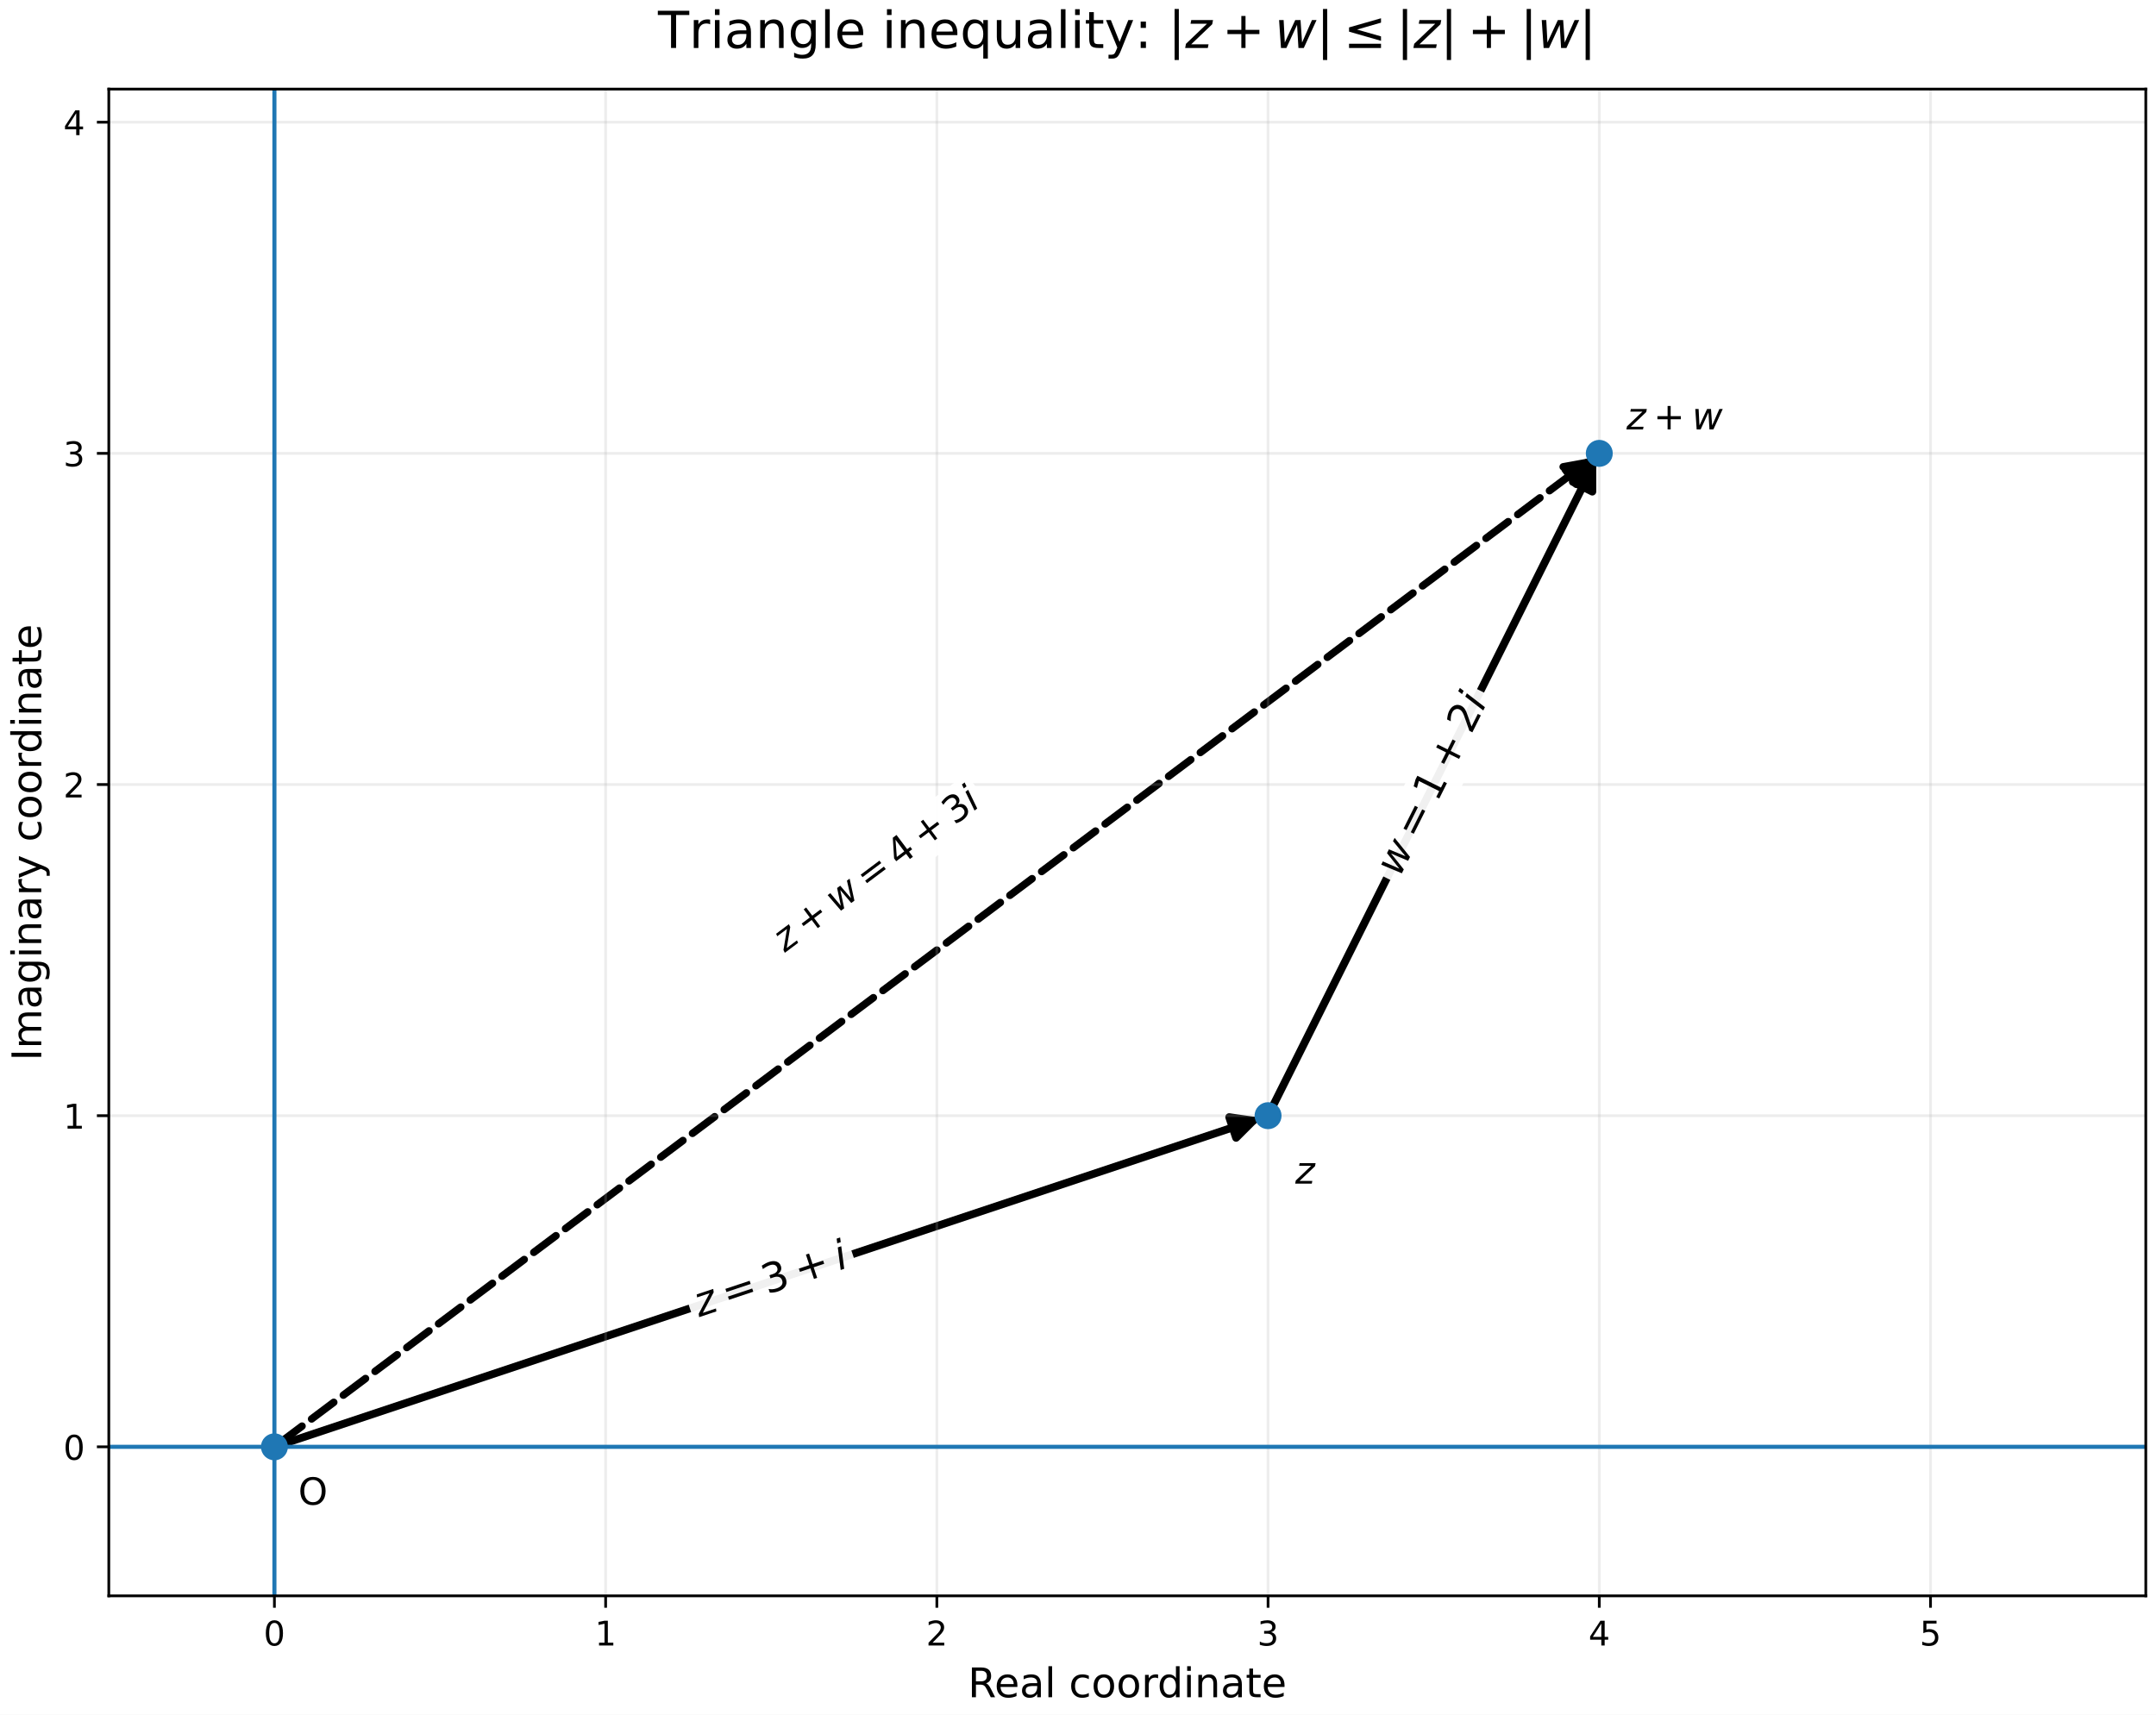
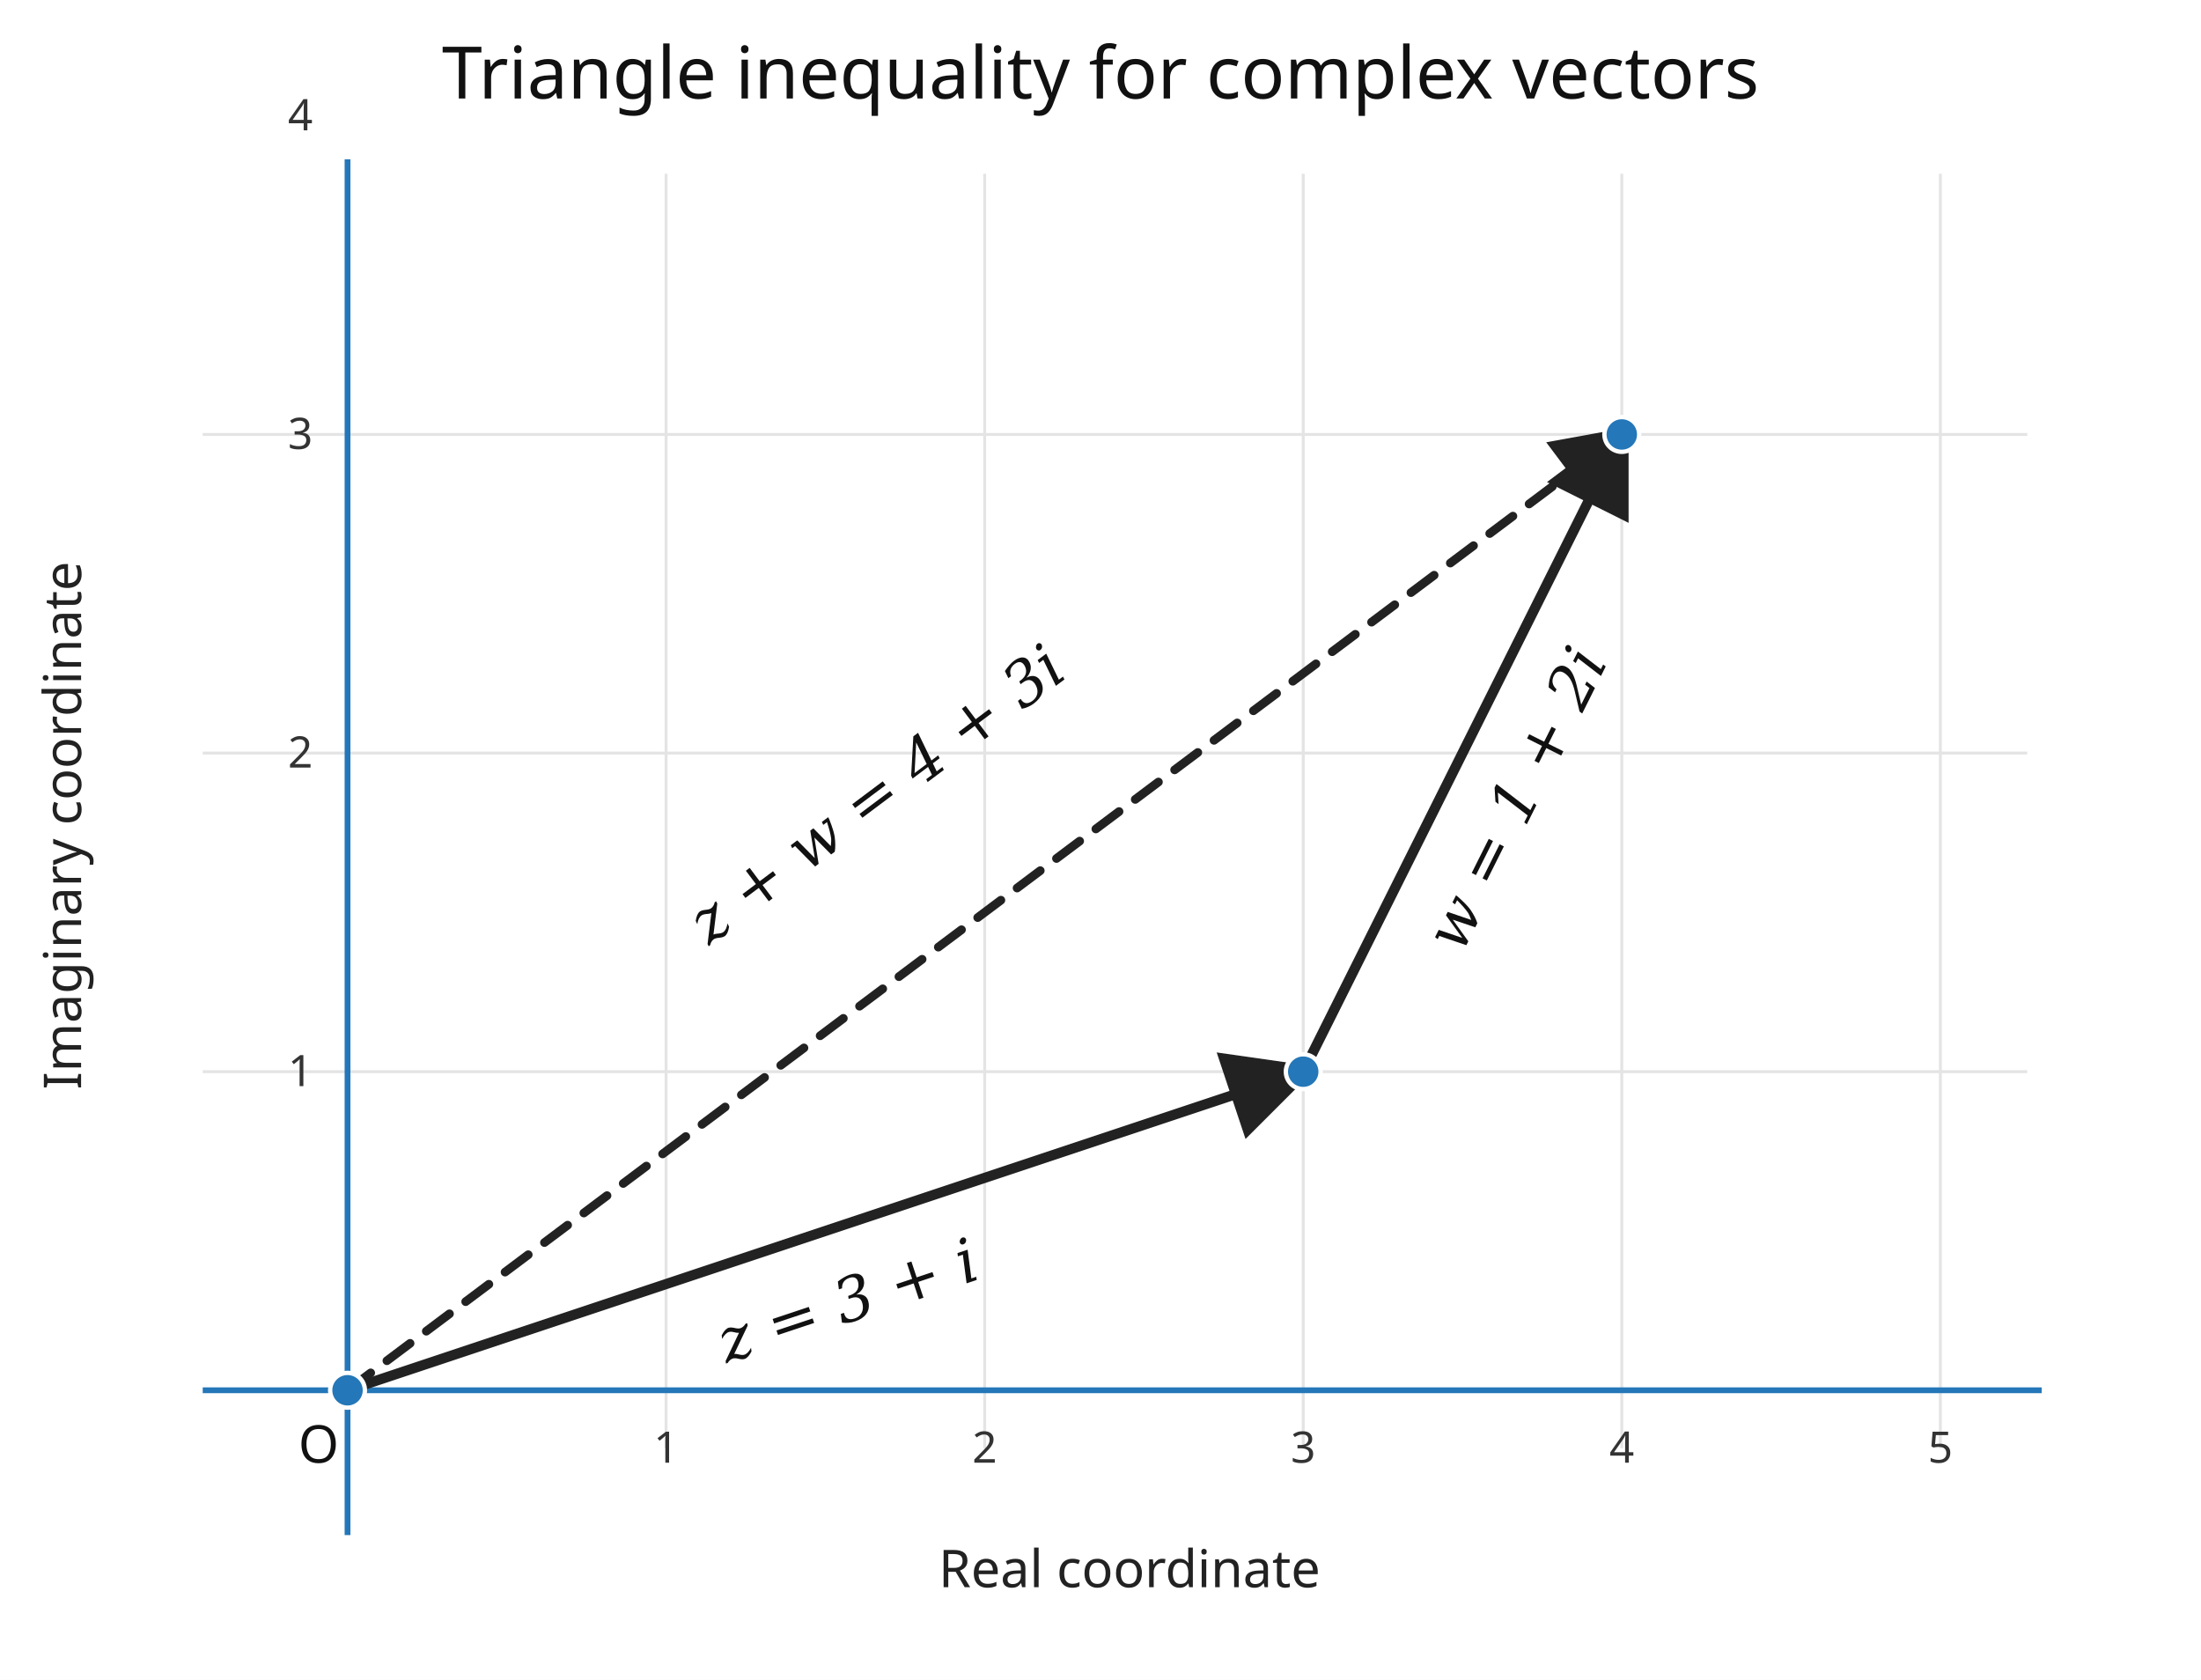
- <svg xmlns="http://www.w3.org/2000/svg" xmlns:xlink="http://www.w3.org/1999/xlink" width="633.6pt" height="504pt" viewBox="0 0 633.6 504" version="1.1">
+ <svg xmlns="http://www.w3.org/2000/svg" width="760" height="580" viewBox="0 0 760 580" role="img" aria-labelledby="title desc">
  <defs>
-     <style type="text/css">*{stroke-linejoin: round; stroke-linecap: butt}</style>
+     <marker id="arrow-black" markerWidth="9" markerHeight="9" refX="7.5" refY="4.5" orient="auto" markerUnits="strokeWidth">
+       <path d="M0,0 L9,4.5 L0,9 z" fill="#222" />
+     </marker>
+     <style>
+       .grid { stroke: #d8d8d8; stroke-width: 1; opacity: .7; }
+       .axis { stroke: #2477b8; stroke-width: 2; }
+       .tick { fill: #333; font: 15px sans-serif; }
+       .axis-label { fill: #222; font: 18px sans-serif; }
+       .vector { stroke: #222; stroke-width: 3.5; fill: none; marker-end: url(#arrow-black); stroke-linecap: round; }
+       .resultant { stroke: #222; stroke-width: 3; fill: none; stroke-dasharray: 10 7; marker-end: url(#arrow-black); stroke-linecap: round; }
+       .point { fill: #2477b8; stroke: white; stroke-width: 1.5; }
+       .label { fill: #111; font-family: DejaVu Serif, serif; font-size: 21px; font-style: italic; text-anchor: middle; }
+       .origin { fill: #111; font: 18px sans-serif; }
+     </style>
  </defs>
-   <g id="figure_1">
-     <g id="patch_1">
-       <path d="M 0 504  L 633.6 504  L 633.6 0  L 0 0  z " style="fill: #ffffff" />
-     </g>
-     <g id="axes_1">
-       <g id="patch_2">
-         <path d="M 31.976 469.071  L 630.6 469.071  L 630.6 26.187  L 31.976 26.187  z " style="fill: #ffffff" />
-       </g>
-       <g id="patch_3">
-         <path d="M 82.539 424.638  Q 226.648 376.602 368.318 329.378  " clip-path="url(#pa4fbaf0919)" style="fill: none; stroke: #000000; stroke-width: 2.3; stroke-linecap: round" />
-         <path d="M 361.234 328.366  L 368.318 329.378  L 363.258 334.438  z " clip-path="url(#pa4fbaf0919)" style="stroke: #000000; stroke-width: 2.3; stroke-linecap: round" />
-       </g>
-       <g id="patch_4">
-         <path d="M 373.552 326.141  Q 421.326 230.593 467.95 137.344  " clip-path="url(#pa4fbaf0919)" style="fill: none; stroke: #000000; stroke-width: 2.3; stroke-linecap: round" />
-         <path d="M 462.226 141.638  L 467.95 137.344  L 467.95 144.5  z " clip-path="url(#pa4fbaf0919)" style="stroke: #000000; stroke-width: 2.3; stroke-linecap: round" />
-       </g>
-       <g id="patch_5">
-         <path d="M 82.246 424.068  Q 275.32 279.263 466.425 135.934  " clip-path="url(#pa4fbaf0919)" style="fill: none; stroke-dasharray: 8.14,3.52; stroke-dashoffset: 0; stroke: #000000; stroke-width: 2.2; stroke-linecap: round" />
-         <path d="M 459.385 137.214  L 466.425 135.934  L 463.225 142.334  z " clip-path="url(#pa4fbaf0919)" style="stroke-dasharray: 8.14,3.52; stroke-dashoffset: 0; stroke: #000000; stroke-width: 2.2; stroke-linecap: round" />
-       </g>
-       <g id="matplotlib.axis_1">
-         <g id="xtick_1">
-           <g id="line2d_1">
-             <path d="M 80.645 469.071  L 80.645 26.187  " clip-path="url(#pa4fbaf0919)" style="fill: none; stroke: #b0b0b0; stroke-opacity: 0.22; stroke-width: 0.8; stroke-linecap: square" />
-           </g>
-           <g id="line2d_2">
-             <defs>
-               <path id="ma772b468e0" d="M 0 0  L 0 3.5  " style="stroke: #000000; stroke-width: 0.8" />
-             </defs>
-             <g>
-               <use xlink:href="#ma772b468e0" x="80.645" y="469.071" style="stroke: #000000; stroke-width: 0.8" />
-             </g>
-           </g>
-           <g id="text_1">
-             <g transform="translate(77.4638 483.6694) scale(0.1 -0.1)">
-               <defs>
-                 <path id="DejaVuSans-30" d="M 2034 4250  Q 1547 4250 1301 3770  Q 1056 3291 1056 2328  Q 1056 1369 1301 889  Q 1547 409 2034 409  Q 2525 409 2770 889  Q 3016 1369 3016 2328  Q 3016 3291 2770 3770  Q 2525 4250 2034 4250  z M 2034 4750  Q 2819 4750 3233 4129  Q 3647 3509 3647 2328  Q 3647 1150 3233 529  Q 2819 -91 2034 -91  Q 1250 -91 836 529  Q 422 1150 422 2328  Q 422 3509 836 4129  Q 1250 4750 2034 4750  z " transform="scale(0.015625)" />
-               </defs>
-               <use xlink:href="#DejaVuSans-30" />
-             </g>
-           </g>
-         </g>
-         <g id="xtick_2">
-           <g id="line2d_3">
-             <path d="M 177.982 469.071  L 177.982 26.187  " clip-path="url(#pa4fbaf0919)" style="fill: none; stroke: #b0b0b0; stroke-opacity: 0.22; stroke-width: 0.8; stroke-linecap: square" />
-           </g>
-           <g id="line2d_4">
-             <g>
-               <use xlink:href="#ma772b468e0" x="177.982" y="469.071" style="stroke: #000000; stroke-width: 0.8" />
-             </g>
-           </g>
-           <g id="text_2">
-             <g transform="translate(174.8009 483.6694) scale(0.1 -0.1)">
-               <defs>
-                 <path id="DejaVuSans-31" d="M 794 531  L 1825 531  L 1825 4091  L 703 3866  L 703 4441  L 1819 4666  L 2450 4666  L 2450 531  L 3481 531  L 3481 0  L 794 0  L 794 531  z " transform="scale(0.015625)" />
-               </defs>
-               <use xlink:href="#DejaVuSans-31" />
-             </g>
-           </g>
-         </g>
-         <g id="xtick_3">
-           <g id="line2d_5">
-             <path d="M 275.319 469.071  L 275.319 26.187  " clip-path="url(#pa4fbaf0919)" style="fill: none; stroke: #b0b0b0; stroke-opacity: 0.22; stroke-width: 0.8; stroke-linecap: square" />
-           </g>
-           <g id="line2d_6">
-             <g>
-               <use xlink:href="#ma772b468e0" x="275.319" y="469.071" style="stroke: #000000; stroke-width: 0.8" />
-             </g>
-           </g>
-           <g id="text_3">
-             <g transform="translate(272.138 483.6694) scale(0.1 -0.1)">
-               <defs>
-                 <path id="DejaVuSans-32" d="M 1228 531  L 3431 531  L 3431 0  L 469 0  L 469 531  Q 828 903 1448 1529  Q 2069 2156 2228 2338  Q 2531 2678 2651 2914  Q 2772 3150 2772 3378  Q 2772 3750 2511 3984  Q 2250 4219 1831 4219  Q 1534 4219 1204 4116  Q 875 4013 500 3803  L 500 4441  Q 881 4594 1212 4672  Q 1544 4750 1819 4750  Q 2544 4750 2975 4387  Q 3406 4025 3406 3419  Q 3406 3131 3298 2873  Q 3191 2616 2906 2266  Q 2828 2175 2409 1742  Q 1991 1309 1228 531  z " transform="scale(0.015625)" />
-               </defs>
-               <use xlink:href="#DejaVuSans-32" />
-             </g>
-           </g>
-         </g>
-         <g id="xtick_4">
-           <g id="line2d_7">
-             <path d="M 372.656 469.071  L 372.656 26.187  " clip-path="url(#pa4fbaf0919)" style="fill: none; stroke: #b0b0b0; stroke-opacity: 0.22; stroke-width: 0.8; stroke-linecap: square" />
-           </g>
-           <g id="line2d_8">
-             <g>
-               <use xlink:href="#ma772b468e0" x="372.656" y="469.071" style="stroke: #000000; stroke-width: 0.8" />
-             </g>
-           </g>
-           <g id="text_4">
-             <g transform="translate(369.4751 483.6694) scale(0.1 -0.1)">
-               <defs>
-                 <path id="DejaVuSans-33" d="M 2597 2516  Q 3050 2419 3304 2112  Q 3559 1806 3559 1356  Q 3559 666 3084 287  Q 2609 -91 1734 -91  Q 1441 -91 1130 -33  Q 819 25 488 141  L 488 750  Q 750 597 1062 519  Q 1375 441 1716 441  Q 2309 441 2620 675  Q 2931 909 2931 1356  Q 2931 1769 2642 2001  Q 2353 2234 1838 2234  L 1294 2234  L 1294 2753  L 1863 2753  Q 2328 2753 2575 2939  Q 2822 3125 2822 3475  Q 2822 3834 2567 4026  Q 2313 4219 1838 4219  Q 1578 4219 1281 4162  Q 984 4106 628 3988  L 628 4550  Q 988 4650 1302 4700  Q 1616 4750 1894 4750  Q 2613 4750 3031 4423  Q 3450 4097 3450 3541  Q 3450 3153 3228 2886  Q 3006 2619 2597 2516  z " transform="scale(0.015625)" />
-               </defs>
-               <use xlink:href="#DejaVuSans-33" />
-             </g>
-           </g>
-         </g>
-         <g id="xtick_5">
-           <g id="line2d_9">
-             <path d="M 469.994 469.071  L 469.994 26.187  " clip-path="url(#pa4fbaf0919)" style="fill: none; stroke: #b0b0b0; stroke-opacity: 0.22; stroke-width: 0.8; stroke-linecap: square" />
-           </g>
-           <g id="line2d_10">
-             <g>
-               <use xlink:href="#ma772b468e0" x="469.994" y="469.071" style="stroke: #000000; stroke-width: 0.8" />
-             </g>
-           </g>
-           <g id="text_5">
-             <g transform="translate(466.8123 483.6694) scale(0.1 -0.1)">
-               <defs>
-                 <path id="DejaVuSans-34" d="M 2419 4116  L 825 1625  L 2419 1625  L 2419 4116  z M 2253 4666  L 3047 4666  L 3047 1625  L 3713 1625  L 3713 1100  L 3047 1100  L 3047 0  L 2419 0  L 2419 1100  L 313 1100  L 313 1709  L 2253 4666  z " transform="scale(0.015625)" />
-               </defs>
-               <use xlink:href="#DejaVuSans-34" />
-             </g>
-           </g>
-         </g>
-         <g id="xtick_6">
-           <g id="line2d_11">
-             <path d="M 567.331 469.071  L 567.331 26.187  " clip-path="url(#pa4fbaf0919)" style="fill: none; stroke: #b0b0b0; stroke-opacity: 0.22; stroke-width: 0.8; stroke-linecap: square" />
-           </g>
-           <g id="line2d_12">
-             <g>
-               <use xlink:href="#ma772b468e0" x="567.331" y="469.071" style="stroke: #000000; stroke-width: 0.8" />
-             </g>
-           </g>
-           <g id="text_6">
-             <g transform="translate(564.1494 483.6694) scale(0.1 -0.1)">
-               <defs>
-                 <path id="DejaVuSans-35" d="M 691 4666  L 3169 4666  L 3169 4134  L 1269 4134  L 1269 2991  Q 1406 3038 1543 3061  Q 1681 3084 1819 3084  Q 2600 3084 3056 2656  Q 3513 2228 3513 1497  Q 3513 744 3044 326  Q 2575 -91 1722 -91  Q 1428 -91 1123 -41  Q 819 9 494 109  L 494 744  Q 775 591 1075 516  Q 1375 441 1709 441  Q 2250 441 2565 725  Q 2881 1009 2881 1497  Q 2881 1984 2565 2268  Q 2250 2553 1709 2553  Q 1456 2553 1204 2497  Q 953 2441 691 2322  L 691 4666  z " transform="scale(0.015625)" />
-               </defs>
-               <use xlink:href="#DejaVuSans-35" />
-             </g>
-           </g>
-         </g>
-         <g id="text_7">
-           <g transform="translate(284.4441 498.8673) scale(0.12 -0.12)">
-             <defs>
-               <path id="DejaVuSans-52" d="M 2841 2188  Q 3044 2119 3236 1894  Q 3428 1669 3622 1275  L 4263 0  L 3584 0  L 2988 1197  Q 2756 1666 2539 1819  Q 2322 1972 1947 1972  L 1259 1972  L 1259 0  L 628 0  L 628 4666  L 2053 4666  Q 2853 4666 3247 4331  Q 3641 3997 3641 3322  Q 3641 2881 3436 2590  Q 3231 2300 2841 2188  z M 1259 4147  L 1259 2491  L 2053 2491  Q 2509 2491 2742 2702  Q 2975 2913 2975 3322  Q 2975 3731 2742 3939  Q 2509 4147 2053 4147  L 1259 4147  z " transform="scale(0.015625)" />
-               <path id="DejaVuSans-65" d="M 3597 1894  L 3597 1613  L 953 1613  Q 991 1019 1311 708  Q 1631 397 2203 397  Q 2534 397 2845 478  Q 3156 559 3463 722  L 3463 178  Q 3153 47 2828 -22  Q 2503 -91 2169 -91  Q 1331 -91 842 396  Q 353 884 353 1716  Q 353 2575 817 3079  Q 1281 3584 2069 3584  Q 2775 3584 3186 3129  Q 3597 2675 3597 1894  z M 3022 2063  Q 3016 2534 2758 2815  Q 2500 3097 2075 3097  Q 1594 3097 1305 2825  Q 1016 2553 972 2059  L 3022 2063  z " transform="scale(0.015625)" />
-               <path id="DejaVuSans-61" d="M 2194 1759  Q 1497 1759 1228 1600  Q 959 1441 959 1056  Q 959 750 1161 570  Q 1363 391 1709 391  Q 2188 391 2477 730  Q 2766 1069 2766 1631  L 2766 1759  L 2194 1759  z M 3341 1997  L 3341 0  L 2766 0  L 2766 531  Q 2569 213 2275 61  Q 1981 -91 1556 -91  Q 1019 -91 701 211  Q 384 513 384 1019  Q 384 1609 779 1909  Q 1175 2209 1959 2209  L 2766 2209  L 2766 2266  Q 2766 2663 2505 2880  Q 2244 3097 1772 3097  Q 1472 3097 1187 3025  Q 903 2953 641 2809  L 641 3341  Q 956 3463 1253 3523  Q 1550 3584 1831 3584  Q 2591 3584 2966 3190  Q 3341 2797 3341 1997  z " transform="scale(0.015625)" />
-               <path id="DejaVuSans-6c" d="M 603 4863  L 1178 4863  L 1178 0  L 603 0  L 603 4863  z " transform="scale(0.015625)" />
-               <path id="DejaVuSans-20" transform="scale(0.015625)" />
-               <path id="DejaVuSans-63" d="M 3122 3366  L 3122 2828  Q 2878 2963 2633 3030  Q 2388 3097 2138 3097  Q 1578 3097 1268 2742  Q 959 2388 959 1747  Q 959 1106 1268 751  Q 1578 397 2138 397  Q 2388 397 2633 464  Q 2878 531 3122 666  L 3122 134  Q 2881 22 2623 -34  Q 2366 -91 2075 -91  Q 1284 -91 818 406  Q 353 903 353 1747  Q 353 2603 823 3093  Q 1294 3584 2113 3584  Q 2378 3584 2631 3529  Q 2884 3475 3122 3366  z " transform="scale(0.015625)" />
-               <path id="DejaVuSans-6f" d="M 1959 3097  Q 1497 3097 1228 2736  Q 959 2375 959 1747  Q 959 1119 1226 758  Q 1494 397 1959 397  Q 2419 397 2687 759  Q 2956 1122 2956 1747  Q 2956 2369 2687 2733  Q 2419 3097 1959 3097  z M 1959 3584  Q 2709 3584 3137 3096  Q 3566 2609 3566 1747  Q 3566 888 3137 398  Q 2709 -91 1959 -91  Q 1206 -91 779 398  Q 353 888 353 1747  Q 353 2609 779 3096  Q 1206 3584 1959 3584  z " transform="scale(0.015625)" />
-               <path id="DejaVuSans-72" d="M 2631 2963  Q 2534 3019 2420 3045  Q 2306 3072 2169 3072  Q 1681 3072 1420 2755  Q 1159 2438 1159 1844  L 1159 0  L 581 0  L 581 3500  L 1159 3500  L 1159 2956  Q 1341 3275 1631 3429  Q 1922 3584 2338 3584  Q 2397 3584 2469 3576  Q 2541 3569 2628 3553  L 2631 2963  z " transform="scale(0.015625)" />
-               <path id="DejaVuSans-64" d="M 2906 2969  L 2906 4863  L 3481 4863  L 3481 0  L 2906 0  L 2906 525  Q 2725 213 2448 61  Q 2172 -91 1784 -91  Q 1150 -91 751 415  Q 353 922 353 1747  Q 353 2572 751 3078  Q 1150 3584 1784 3584  Q 2172 3584 2448 3432  Q 2725 3281 2906 2969  z M 947 1747  Q 947 1113 1208 752  Q 1469 391 1925 391  Q 2381 391 2643 752  Q 2906 1113 2906 1747  Q 2906 2381 2643 2742  Q 2381 3103 1925 3103  Q 1469 3103 1208 2742  Q 947 2381 947 1747  z " transform="scale(0.015625)" />
-               <path id="DejaVuSans-69" d="M 603 3500  L 1178 3500  L 1178 0  L 603 0  L 603 3500  z M 603 4863  L 1178 4863  L 1178 4134  L 603 4134  L 603 4863  z " transform="scale(0.015625)" />
-               <path id="DejaVuSans-6e" d="M 3513 2113  L 3513 0  L 2938 0  L 2938 2094  Q 2938 2591 2744 2837  Q 2550 3084 2163 3084  Q 1697 3084 1428 2787  Q 1159 2491 1159 1978  L 1159 0  L 581 0  L 581 3500  L 1159 3500  L 1159 2956  Q 1366 3272 1645 3428  Q 1925 3584 2291 3584  Q 2894 3584 3203 3211  Q 3513 2838 3513 2113  z " transform="scale(0.015625)" />
-               <path id="DejaVuSans-74" d="M 1172 4494  L 1172 3500  L 2356 3500  L 2356 3053  L 1172 3053  L 1172 1153  Q 1172 725 1289 603  Q 1406 481 1766 481  L 2356 481  L 2356 0  L 1766 0  Q 1100 0 847 248  Q 594 497 594 1153  L 594 3053  L 172 3053  L 172 3500  L 594 3500  L 594 4494  L 1172 4494  z " transform="scale(0.015625)" />
-             </defs>
-             <use xlink:href="#DejaVuSans-52" />
-             <use xlink:href="#DejaVuSans-65" transform="translate(64.98242 0)" />
-             <use xlink:href="#DejaVuSans-61" transform="translate(126.5059 0)" />
-             <use xlink:href="#DejaVuSans-6c" transform="translate(187.7852 0)" />
-             <use xlink:href="#DejaVuSans-20" transform="translate(215.5684 0)" />
-             <use xlink:href="#DejaVuSans-63" transform="translate(247.3555 0)" />
-             <use xlink:href="#DejaVuSans-6f" transform="translate(302.3359 0)" />
-             <use xlink:href="#DejaVuSans-6f" transform="translate(363.5176 0)" />
-             <use xlink:href="#DejaVuSans-72" transform="translate(424.6992 0)" />
-             <use xlink:href="#DejaVuSans-64" transform="translate(464.0625 0)" />
-             <use xlink:href="#DejaVuSans-69" transform="translate(527.5391 0)" />
-             <use xlink:href="#DejaVuSans-6e" transform="translate(555.3223 0)" />
-             <use xlink:href="#DejaVuSans-61" transform="translate(618.7012 0)" />
-             <use xlink:href="#DejaVuSans-74" transform="translate(679.9805 0)" />
-             <use xlink:href="#DejaVuSans-65" transform="translate(719.1895 0)" />
-           </g>
-         </g>
-       </g>
-       <g id="matplotlib.axis_2">
-         <g id="ytick_1">
-           <g id="line2d_13">
-             <path d="M 31.976 425.269  L 630.6 425.269  " clip-path="url(#pa4fbaf0919)" style="fill: none; stroke: #b0b0b0; stroke-opacity: 0.22; stroke-width: 0.8; stroke-linecap: square" />
-           </g>
-           <g id="line2d_14">
-             <defs>
-               <path id="m5ea6354a08" d="M 0 0  L -3.5 0  " style="stroke: #000000; stroke-width: 0.8" />
-             </defs>
-             <g>
-               <use xlink:href="#m5ea6354a08" x="31.976" y="425.269" style="stroke: #000000; stroke-width: 0.8" />
-             </g>
-           </g>
-           <g id="text_8">
-             <g transform="translate(18.61399 429.0685) scale(0.1 -0.1)">
-               <use xlink:href="#DejaVuSans-30" />
-             </g>
-           </g>
-         </g>
-         <g id="ytick_2">
-           <g id="line2d_15">
-             <path d="M 31.976 327.932  L 630.6 327.932  " clip-path="url(#pa4fbaf0919)" style="fill: none; stroke: #b0b0b0; stroke-opacity: 0.22; stroke-width: 0.8; stroke-linecap: square" />
-           </g>
-           <g id="line2d_16">
-             <g>
-               <use xlink:href="#m5ea6354a08" x="31.976" y="327.932" style="stroke: #000000; stroke-width: 0.8" />
-             </g>
-           </g>
-           <g id="text_9">
-             <g transform="translate(18.61399 331.7314) scale(0.1 -0.1)">
-               <use xlink:href="#DejaVuSans-31" />
-             </g>
-           </g>
-         </g>
-         <g id="ytick_3">
-           <g id="line2d_17">
-             <path d="M 31.976 230.595  L 630.6 230.595  " clip-path="url(#pa4fbaf0919)" style="fill: none; stroke: #b0b0b0; stroke-opacity: 0.22; stroke-width: 0.8; stroke-linecap: square" />
-           </g>
-           <g id="line2d_18">
-             <g>
-               <use xlink:href="#m5ea6354a08" x="31.976" y="230.595" style="stroke: #000000; stroke-width: 0.8" />
-             </g>
-           </g>
-           <g id="text_10">
-             <g transform="translate(18.61399 234.3943) scale(0.1 -0.1)">
-               <use xlink:href="#DejaVuSans-32" />
-             </g>
-           </g>
-         </g>
-         <g id="ytick_4">
-           <g id="line2d_19">
-             <path d="M 31.976 133.258  L 630.6 133.258  " clip-path="url(#pa4fbaf0919)" style="fill: none; stroke: #b0b0b0; stroke-opacity: 0.22; stroke-width: 0.8; stroke-linecap: square" />
-           </g>
-           <g id="line2d_20">
-             <g>
-               <use xlink:href="#m5ea6354a08" x="31.976" y="133.258" style="stroke: #000000; stroke-width: 0.8" />
-             </g>
-           </g>
-           <g id="text_11">
-             <g transform="translate(18.61399 137.0572) scale(0.1 -0.1)">
-               <use xlink:href="#DejaVuSans-33" />
-             </g>
-           </g>
-         </g>
-         <g id="ytick_5">
-           <g id="line2d_21">
-             <path d="M 31.976 35.921  L 630.6 35.921  " clip-path="url(#pa4fbaf0919)" style="fill: none; stroke: #b0b0b0; stroke-opacity: 0.22; stroke-width: 0.8; stroke-linecap: square" />
-           </g>
-           <g id="line2d_22">
-             <g>
-               <use xlink:href="#m5ea6354a08" x="31.976" y="35.921" style="stroke: #000000; stroke-width: 0.8" />
-             </g>
-           </g>
-           <g id="text_12">
-             <g transform="translate(18.61399 39.72005) scale(0.1 -0.1)">
-               <use xlink:href="#DejaVuSans-34" />
-             </g>
-           </g>
-         </g>
-         <g id="text_13">
-           <g transform="translate(12.11837 311.8028) rotate(-90) scale(0.12 -0.12)">
-             <defs>
-               <path id="DejaVuSans-49" d="M 628 4666  L 1259 4666  L 1259 0  L 628 0  L 628 4666  z " transform="scale(0.015625)" />
-               <path id="DejaVuSans-6d" d="M 3328 2828  Q 3544 3216 3844 3400  Q 4144 3584 4550 3584  Q 5097 3584 5394 3201  Q 5691 2819 5691 2113  L 5691 0  L 5113 0  L 5113 2094  Q 5113 2597 4934 2840  Q 4756 3084 4391 3084  Q 3944 3084 3684 2787  Q 3425 2491 3425 1978  L 3425 0  L 2847 0  L 2847 2094  Q 2847 2600 2669 2842  Q 2491 3084 2119 3084  Q 1678 3084 1418 2786  Q 1159 2488 1159 1978  L 1159 0  L 581 0  L 581 3500  L 1159 3500  L 1159 2956  Q 1356 3278 1631 3431  Q 1906 3584 2284 3584  Q 2666 3584 2933 3390  Q 3200 3197 3328 2828  z " transform="scale(0.015625)" />
-               <path id="DejaVuSans-67" d="M 2906 1791  Q 2906 2416 2648 2759  Q 2391 3103 1925 3103  Q 1463 3103 1205 2759  Q 947 2416 947 1791  Q 947 1169 1205 825  Q 1463 481 1925 481  Q 2391 481 2648 825  Q 2906 1169 2906 1791  z M 3481 434  Q 3481 -459 3084 -895  Q 2688 -1331 1869 -1331  Q 1566 -1331 1297 -1286  Q 1028 -1241 775 -1147  L 775 -588  Q 1028 -725 1275 -790  Q 1522 -856 1778 -856  Q 2344 -856 2625 -561  Q 2906 -266 2906 331  L 2906 616  Q 2728 306 2450 153  Q 2172 0 1784 0  Q 1141 0 747 490  Q 353 981 353 1791  Q 353 2603 747 3093  Q 1141 3584 1784 3584  Q 2172 3584 2450 3431  Q 2728 3278 2906 2969  L 2906 3500  L 3481 3500  L 3481 434  z " transform="scale(0.015625)" />
-               <path id="DejaVuSans-79" d="M 2059 -325  Q 1816 -950 1584 -1140  Q 1353 -1331 966 -1331  L 506 -1331  L 506 -850  L 844 -850  Q 1081 -850 1212 -737  Q 1344 -625 1503 -206  L 1606 56  L 191 3500  L 800 3500  L 1894 763  L 2988 3500  L 3597 3500  L 2059 -325  z " transform="scale(0.015625)" />
-             </defs>
-             <use xlink:href="#DejaVuSans-49" />
-             <use xlink:href="#DejaVuSans-6d" transform="translate(29.49219 0)" />
-             <use xlink:href="#DejaVuSans-61" transform="translate(126.9043 0)" />
-             <use xlink:href="#DejaVuSans-67" transform="translate(188.1836 0)" />
-             <use xlink:href="#DejaVuSans-69" transform="translate(251.6602 0)" />
-             <use xlink:href="#DejaVuSans-6e" transform="translate(279.4434 0)" />
-             <use xlink:href="#DejaVuSans-61" transform="translate(342.8223 0)" />
-             <use xlink:href="#DejaVuSans-72" transform="translate(404.1016 0)" />
-             <use xlink:href="#DejaVuSans-79" transform="translate(445.2148 0)" />
-             <use xlink:href="#DejaVuSans-20" transform="translate(504.3945 0)" />
-             <use xlink:href="#DejaVuSans-63" transform="translate(536.1816 0)" />
-             <use xlink:href="#DejaVuSans-6f" transform="translate(591.1621 0)" />
-             <use xlink:href="#DejaVuSans-6f" transform="translate(652.3438 0)" />
-             <use xlink:href="#DejaVuSans-72" transform="translate(713.5254 0)" />
-             <use xlink:href="#DejaVuSans-64" transform="translate(752.8887 0)" />
-             <use xlink:href="#DejaVuSans-69" transform="translate(816.3652 0)" />
-             <use xlink:href="#DejaVuSans-6e" transform="translate(844.1484 0)" />
-             <use xlink:href="#DejaVuSans-61" transform="translate(907.5273 0)" />
-             <use xlink:href="#DejaVuSans-74" transform="translate(968.8066 0)" />
-             <use xlink:href="#DejaVuSans-65" transform="translate(1008.016 0)" />
-           </g>
-         </g>
-       </g>
-       <g id="line2d_23">
-         <path d="M 31.976 425.269  L 630.6 425.269  " clip-path="url(#pa4fbaf0919)" style="fill: none; stroke: #1f77b4; stroke-width: 1.2; stroke-linecap: square" />
-       </g>
-       <g id="line2d_24">
-         <path d="M 80.645 469.071  L 80.645 26.187  " clip-path="url(#pa4fbaf0919)" style="fill: none; stroke: #1f77b4; stroke-width: 1.2; stroke-linecap: square" />
-       </g>
-       <g id="patch_6">
-         <path d="M 31.976 469.071  L 31.976 26.187  " style="fill: none; stroke: #000000; stroke-width: 0.8; stroke-linejoin: miter; stroke-linecap: square" />
-       </g>
-       <g id="patch_7">
-         <path d="M 630.6 469.071  L 630.6 26.187  " style="fill: none; stroke: #000000; stroke-width: 0.8; stroke-linejoin: miter; stroke-linecap: square" />
-       </g>
-       <g id="patch_8">
-         <path d="M 31.976 469.071  L 630.6 469.071  " style="fill: none; stroke: #000000; stroke-width: 0.8; stroke-linejoin: miter; stroke-linecap: square" />
-       </g>
-       <g id="patch_9">
-         <path d="M 31.976 26.187  L 630.6 26.187  " style="fill: none; stroke: #000000; stroke-width: 0.8; stroke-linejoin: miter; stroke-linecap: square" />
-       </g>
-       <g id="text_14">
-         <g transform="translate(87.64505 442.2693) scale(0.11 -0.11)">
-           <defs>
-             <path id="DejaVuSans-4f" d="M 2522 4238  Q 1834 4238 1429 3725  Q 1025 3213 1025 2328  Q 1025 1447 1429 934  Q 1834 422 2522 422  Q 3209 422 3611 934  Q 4013 1447 4013 2328  Q 4013 3213 3611 3725  Q 3209 4238 2522 4238  z M 2522 4750  Q 3503 4750 4090 4092  Q 4678 3434 4678 2328  Q 4678 1225 4090 567  Q 3503 -91 2522 -91  Q 1538 -91 948 565  Q 359 1222 359 2328  Q 359 3434 948 4092  Q 1538 4750 2522 4750  z " transform="scale(0.015625)" />
-           </defs>
-           <use xlink:href="#DejaVuSans-4f" />
-         </g>
-       </g>
-       <g id="text_15">
-         <g transform="translate(380.6564 347.9322) scale(0.11 -0.11)">
-           <defs>
-             <path id="DejaVuSans-Oblique-7a" d="M 744 3500  L 3475 3500  L 3372 2975  L 738 459  L 2913 459  L 2822 0  L -19 0  L 84 525  L 2719 3041  L 653 3041  L 744 3500  z " transform="scale(0.015625)" />
-           </defs>
-           <use xlink:href="#DejaVuSans-Oblique-7a" transform="translate(0 0.3125)" />
-         </g>
-       </g>
-       <g id="text_16">
-         <g transform="translate(477.9935 126.2579) scale(0.11 -0.11)">
-           <defs>
-             <path id="DejaVuSans-2b" d="M 2944 4013  L 2944 2272  L 4684 2272  L 4684 1741  L 2944 1741  L 2944 0  L 2419 0  L 2419 1741  L 678 1741  L 678 2272  L 2419 2272  L 2419 4013  L 2944 4013  z " transform="scale(0.015625)" />
-             <path id="DejaVuSans-Oblique-77" d="M 544 3500  L 1113 3500  L 1259 684  L 2566 3500  L 3231 3500  L 3425 684  L 4666 3500  L 5241 3500  L 3641 0  L 2969 0  L 2797 2900  L 1459 0  L 781 0  L 544 3500  z " transform="scale(0.015625)" />
-           </defs>
-           <use xlink:href="#DejaVuSans-Oblique-7a" transform="translate(0 0.296875)" />
-           <use xlink:href="#DejaVuSans-2b" transform="translate(71.97266 0.296875)" />
-           <use xlink:href="#DejaVuSans-Oblique-77" transform="translate(175.2441 0.296875)" />
-         </g>
-       </g>
-       <g id="text_17">
-         <g transform="translate(193.3631 14.18712) scale(0.15 -0.15)">
-           <defs>
-             <path id="DejaVuSans-54" d="M -19 4666  L 3928 4666  L 3928 4134  L 2272 4134  L 2272 0  L 1638 0  L 1638 4134  L -19 4134  L -19 4666  z " transform="scale(0.015625)" />
-             <path id="DejaVuSans-71" d="M 947 1747  Q 947 1113 1208 752  Q 1469 391 1925 391  Q 2381 391 2643 752  Q 2906 1113 2906 1747  Q 2906 2381 2643 2742  Q 2381 3103 1925 3103  Q 1469 3103 1208 2742  Q 947 2381 947 1747  z M 2906 525  Q 2725 213 2448 61  Q 2172 -91 1784 -91  Q 1150 -91 751 415  Q 353 922 353 1747  Q 353 2572 751 3078  Q 1150 3584 1784 3584  Q 2172 3584 2448 3432  Q 2725 3281 2906 2969  L 2906 3500  L 3481 3500  L 3481 -1331  L 2906 -1331  L 2906 525  z " transform="scale(0.015625)" />
-             <path id="DejaVuSans-75" d="M 544 1381  L 544 3500  L 1119 3500  L 1119 1403  Q 1119 906 1312 657  Q 1506 409 1894 409  Q 2359 409 2629 706  Q 2900 1003 2900 1516  L 2900 3500  L 3475 3500  L 3475 0  L 2900 0  L 2900 538  Q 2691 219 2414 64  Q 2138 -91 1772 -91  Q 1169 -91 856 284  Q 544 659 544 1381  z M 1991 3584  L 1991 3584  z " transform="scale(0.015625)" />
-             <path id="DejaVuSans-3a" d="M 750 794  L 1409 794  L 1409 0  L 750 0  L 750 794  z M 750 3309  L 1409 3309  L 1409 2516  L 750 2516  L 750 3309  z " transform="scale(0.015625)" />
-             <path id="DejaVuSans-7c" d="M 1344 4891  L 1344 -1509  L 813 -1509  L 813 4891  L 1344 4891  z " transform="scale(0.015625)" />
-             <path id="DejaVuSans-2264" d="M 4684 3175  L 1684 2309  L 4684 1453  L 4684 897  L 678 2047  L 678 2578  L 4684 3725  L 4684 3175  z M 678 531  L 4684 531  L 4684 0  L 678 0  L 678 531  z " transform="scale(0.015625)" />
-           </defs>
-           <use xlink:href="#DejaVuSans-54" transform="translate(0 0.578125)" />
-           <use xlink:href="#DejaVuSans-72" transform="translate(61.08398 0.578125)" />
-           <use xlink:href="#DejaVuSans-69" transform="translate(102.1973 0.578125)" />
-           <use xlink:href="#DejaVuSans-61" transform="translate(129.9805 0.578125)" />
-           <use xlink:href="#DejaVuSans-6e" transform="translate(191.2598 0.578125)" />
-           <use xlink:href="#DejaVuSans-67" transform="translate(254.6387 0.578125)" />
-           <use xlink:href="#DejaVuSans-6c" transform="translate(318.1152 0.578125)" />
-           <use xlink:href="#DejaVuSans-65" transform="translate(345.8984 0.578125)" />
-           <use xlink:href="#DejaVuSans-20" transform="translate(407.4219 0.578125)" />
-           <use xlink:href="#DejaVuSans-69" transform="translate(439.209 0.578125)" />
-           <use xlink:href="#DejaVuSans-6e" transform="translate(466.9922 0.578125)" />
-           <use xlink:href="#DejaVuSans-65" transform="translate(530.3711 0.578125)" />
-           <use xlink:href="#DejaVuSans-71" transform="translate(591.8945 0.578125)" />
-           <use xlink:href="#DejaVuSans-75" transform="translate(655.3711 0.578125)" />
-           <use xlink:href="#DejaVuSans-61" transform="translate(718.75 0.578125)" />
-           <use xlink:href="#DejaVuSans-6c" transform="translate(780.0293 0.578125)" />
-           <use xlink:href="#DejaVuSans-69" transform="translate(807.8125 0.578125)" />
-           <use xlink:href="#DejaVuSans-74" transform="translate(835.5957 0.578125)" />
-           <use xlink:href="#DejaVuSans-79" transform="translate(874.8047 0.578125)" />
-           <use xlink:href="#DejaVuSans-3a" transform="translate(933.9844 0.578125)" />
-           <use xlink:href="#DejaVuSans-20" transform="translate(967.6758 0.578125)" />
-           <use xlink:href="#DejaVuSans-7c" transform="translate(999.4629 0.578125)" />
-           <use xlink:href="#DejaVuSans-Oblique-7a" transform="translate(1033.154 0.578125)" />
-           <use xlink:href="#DejaVuSans-2b" transform="translate(1105.127 0.578125)" />
-           <use xlink:href="#DejaVuSans-Oblique-77" transform="translate(1208.398 0.578125)" />
-           <use xlink:href="#DejaVuSans-7c" transform="translate(1290.186 0.578125)" />
-           <use xlink:href="#DejaVuSans-2264" transform="translate(1343.359 0.578125)" />
-           <use xlink:href="#DejaVuSans-7c" transform="translate(1446.631 0.578125)" />
-           <use xlink:href="#DejaVuSans-Oblique-7a" transform="translate(1480.322 0.578125)" />
-           <use xlink:href="#DejaVuSans-7c" transform="translate(1532.812 0.578125)" />
-           <use xlink:href="#DejaVuSans-2b" transform="translate(1585.986 0.578125)" />
-           <use xlink:href="#DejaVuSans-7c" transform="translate(1689.258 0.578125)" />
-           <use xlink:href="#DejaVuSans-Oblique-77" transform="translate(1722.949 0.578125)" />
-           <use xlink:href="#DejaVuSans-7c" transform="translate(1804.736 0.578125)" />
-         </g>
-       </g>
-       <g id="PathCollection_1">
-         <defs>
-           <path id="med7b00f62b" d="M 0 3.464  C 0.919 3.464 1.8 3.099 2.449 2.449  C 3.099 1.8 3.464 0.919 3.464 0  C 3.464 -0.919 3.099 -1.8 2.449 -2.449  C 1.8 -3.099 0.919 -3.464 0 -3.464  C -0.919 -3.464 -1.8 -3.099 -2.449 -2.449  C -3.099 -1.8 -3.464 -0.919 -3.464 0  C -3.464 0.919 -3.099 1.8 -2.449 2.449  C -1.8 3.099 -0.919 3.464 0 3.464  z " style="stroke: #1f77b4" />
-         </defs>
-         <g clip-path="url(#pa4fbaf0919)">
-           <use xlink:href="#med7b00f62b" x="80.645" y="425.269" style="fill: #1f77b4; stroke: #1f77b4" />
-           <use xlink:href="#med7b00f62b" x="372.656" y="327.932" style="fill: #1f77b4; stroke: #1f77b4" />
-           <use xlink:href="#med7b00f62b" x="469.994" y="133.258" style="fill: #1f77b4; stroke: #1f77b4" />
-         </g>
-       </g>
-       <g id="text_18">
-         <g id="patch_10">
-           <path d="M 205.149 391.786  L 252.963 375.848  L 248.152 361.415  L 200.338 377.353  z " style="fill: #ffffff; opacity: 0.94" />
-         </g>
-         <g transform="translate(205.4986 387.1418) rotate(-18.43495) scale(0.12 -0.12)">
-           <defs>
-             <path id="DejaVuSans-3d" d="M 678 2906  L 4684 2906  L 4684 2381  L 678 2381  L 678 2906  z M 678 1631  L 4684 1631  L 4684 1100  L 678 1100  L 678 1631  z " transform="scale(0.015625)" />
-             <path id="DejaVuSans-Oblique-69" d="M 1172 4863  L 1747 4863  L 1606 4134  L 1031 4134  L 1172 4863  z M 909 3500  L 1484 3500  L 800 0  L 225 0  L 909 3500  z " transform="scale(0.015625)" />
-           </defs>
-           <use xlink:href="#DejaVuSans-Oblique-7a" transform="translate(0 0.015625)" />
-           <use xlink:href="#DejaVuSans-3d" transform="translate(71.97266 0.015625)" />
-           <use xlink:href="#DejaVuSans-33" transform="translate(175.2441 0.015625)" />
-           <use xlink:href="#DejaVuSans-2b" transform="translate(258.3496 0.015625)" />
-           <use xlink:href="#DejaVuSans-Oblique-69" transform="translate(361.6211 0.015625)" />
-         </g>
-       </g>
-       <g id="text_19">
-         <g id="patch_11">
-           <path d="M 414.364 261.527  L 441.894 206.466  L 428.286 199.663  L 400.756 254.724  z " style="fill: #ffffff; opacity: 0.94" />
-         </g>
-         <g transform="translate(411.3264 257.9964) rotate(-63.43495) scale(0.12 -0.12)">
-           <use xlink:href="#DejaVuSans-Oblique-77" transform="translate(0 0.015625)" />
-           <use xlink:href="#DejaVuSans-3d" transform="translate(101.2695 0.015625)" />
-           <use xlink:href="#DejaVuSans-31" transform="translate(204.541 0.015625)" />
-           <use xlink:href="#DejaVuSans-2b" transform="translate(287.6465 0.015625)" />
-           <use xlink:href="#DejaVuSans-32" transform="translate(390.918 0.015625)" />
-           <use xlink:href="#DejaVuSans-Oblique-69" transform="translate(454.541 0.015625)" />
-         </g>
-       </g>
-       <g id="text_20">
-         <g id="patch_12">
-           <path d="M 231.688 284.339  L 292.408 238.799  L 283.909 227.466  L 223.189 273.006  z " style="fill: #ffffff; opacity: 0.94" />
-         </g>
-         <g transform="translate(230.6678 280.045) rotate(-36.8699) scale(0.11 -0.11)">
-           <use xlink:href="#DejaVuSans-Oblique-7a" transform="translate(0 0.015625)" />
-           <use xlink:href="#DejaVuSans-2b" transform="translate(71.97266 0.015625)" />
-           <use xlink:href="#DejaVuSans-Oblique-77" transform="translate(175.2441 0.015625)" />
-           <use xlink:href="#DejaVuSans-3d" transform="translate(276.5137 0.015625)" />
-           <use xlink:href="#DejaVuSans-34" transform="translate(379.7852 0.015625)" />
-           <use xlink:href="#DejaVuSans-2b" transform="translate(462.8906 0.015625)" />
-           <use xlink:href="#DejaVuSans-33" transform="translate(566.1621 0.015625)" />
-           <use xlink:href="#DejaVuSans-Oblique-69" transform="translate(629.7852 0.015625)" />
-         </g>
-       </g>
-     </g>
+   <rect x="0" y="0" width="760" height="580" fill="white" />
+   <text x="380" y="34" text-anchor="middle" font-family="sans-serif" font-size="25" fill="#111">Triangle inequality for complex vectors</text>
+   <g class="grid">
+     <path d="M230 60 V500 M340 60 V500 M450 60 V500 M560 60 V500 M670 60 V500" />
+     <path d="M70 370 H700 M70 260 H700 M70 150 H700" />
  </g>
-   <defs>
-     <clipPath id="pa4fbaf0919">
-       <rect x="31.976" y="26.187" width="598.623" height="442.884" />
-     </clipPath>
-   </defs>
+   <path class="axis" d="M70 480 H705 M120 530 V55" />
+   <g class="tick" text-anchor="middle">
+     <text x="230" y="505">1</text>
+     <text x="340" y="505">2</text>
+     <text x="450" y="505">3</text>
+     <text x="560" y="505">4</text>
+     <text x="670" y="505">5</text>
+   </g>
+   <g class="tick" text-anchor="end">
+     <text x="108" y="375">1</text>
+     <text x="108" y="265">2</text>
+     <text x="108" y="155">3</text>
+     <text x="108" y="45">4</text>
+   </g>
+   <text class="axis-label" x="390" y="548" text-anchor="middle">Real coordinate</text>
+   <text class="axis-label" transform="translate(28 285) rotate(-90)" text-anchor="middle">Imaginary coordinate</text>
+   <path class="resultant" d="M120 480 L560 150" />
+   <path class="vector" d="M120 480 L450 370" />
+   <path class="vector" d="M450 370 L560 150" />
+   <circle class="point" cx="120" cy="480" r="6" />
+   <circle class="point" cx="450" cy="370" r="6" />
+   <circle class="point" cx="560" cy="150" r="6" />
+   <text class="origin" x="103" y="505">O</text>
+   <text class="label" transform="translate(295 456) rotate(-18.435)">z = 3 + i</text>
+   <text class="label" transform="translate(530 279) rotate(-63.435)">w = 1 + 2i</text>
+   <text class="label" transform="translate(307 280) rotate(-36.87)">z + w = 4 + 3i</text>
</svg>
